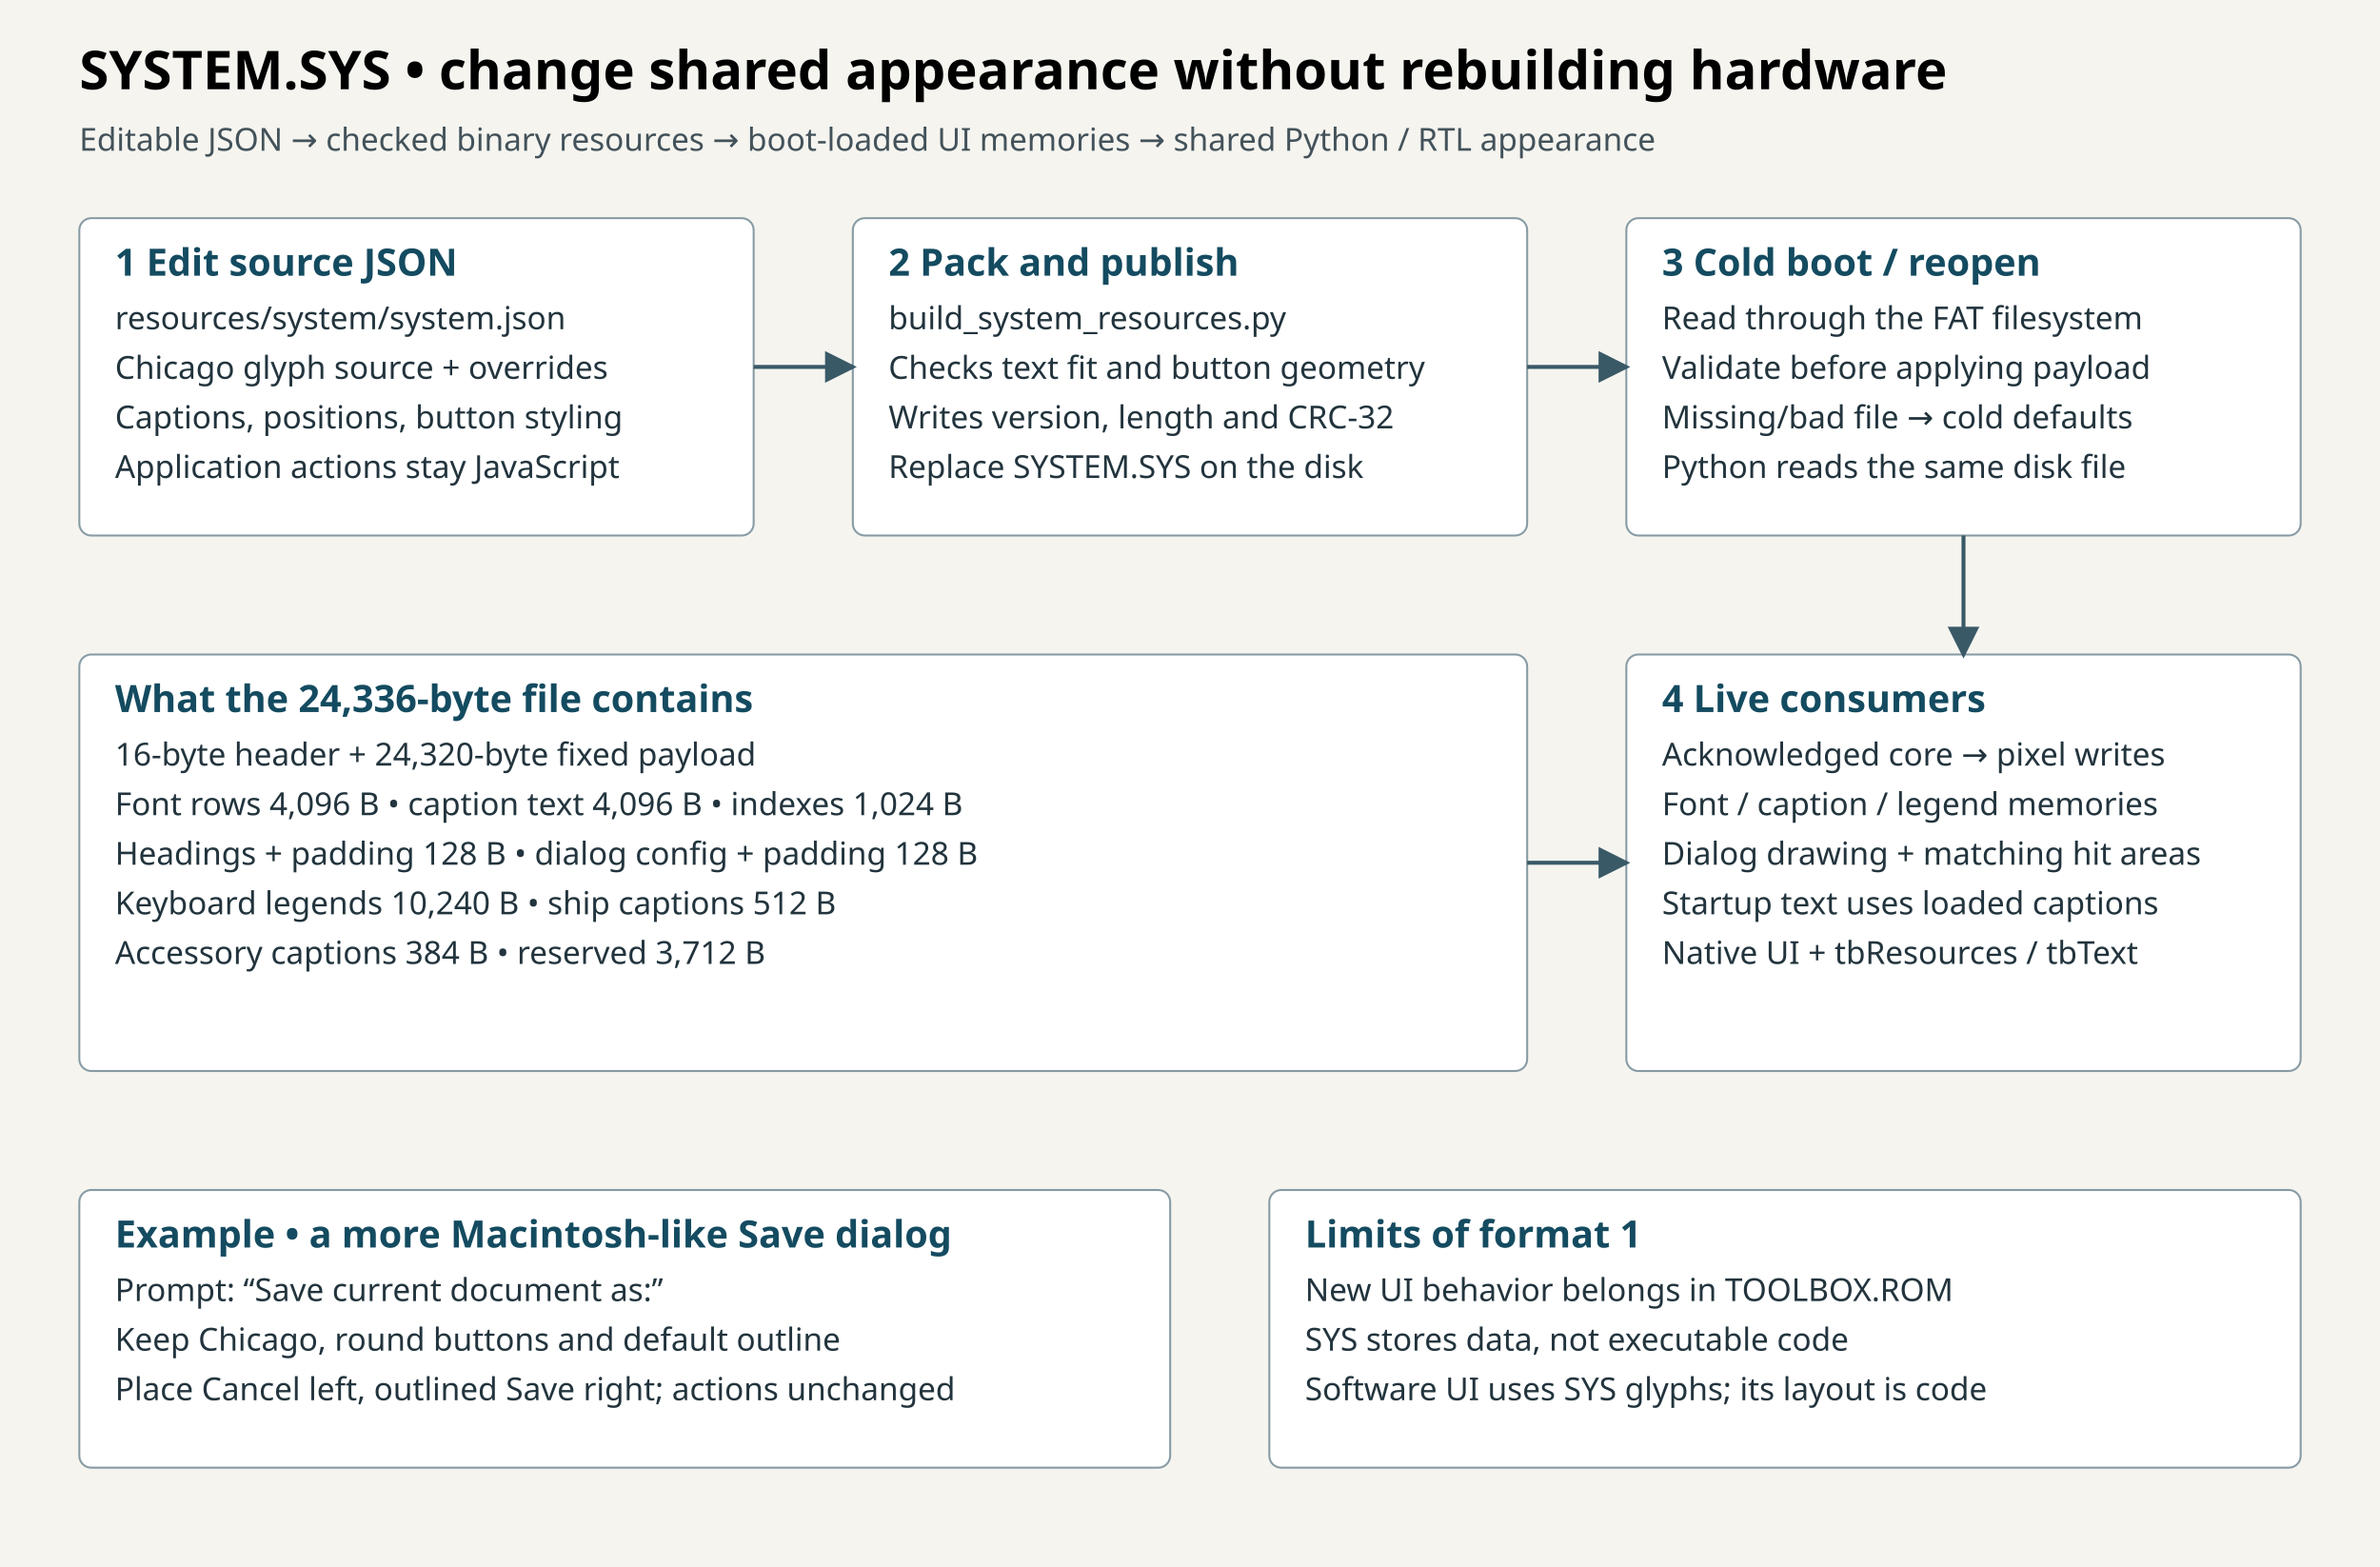
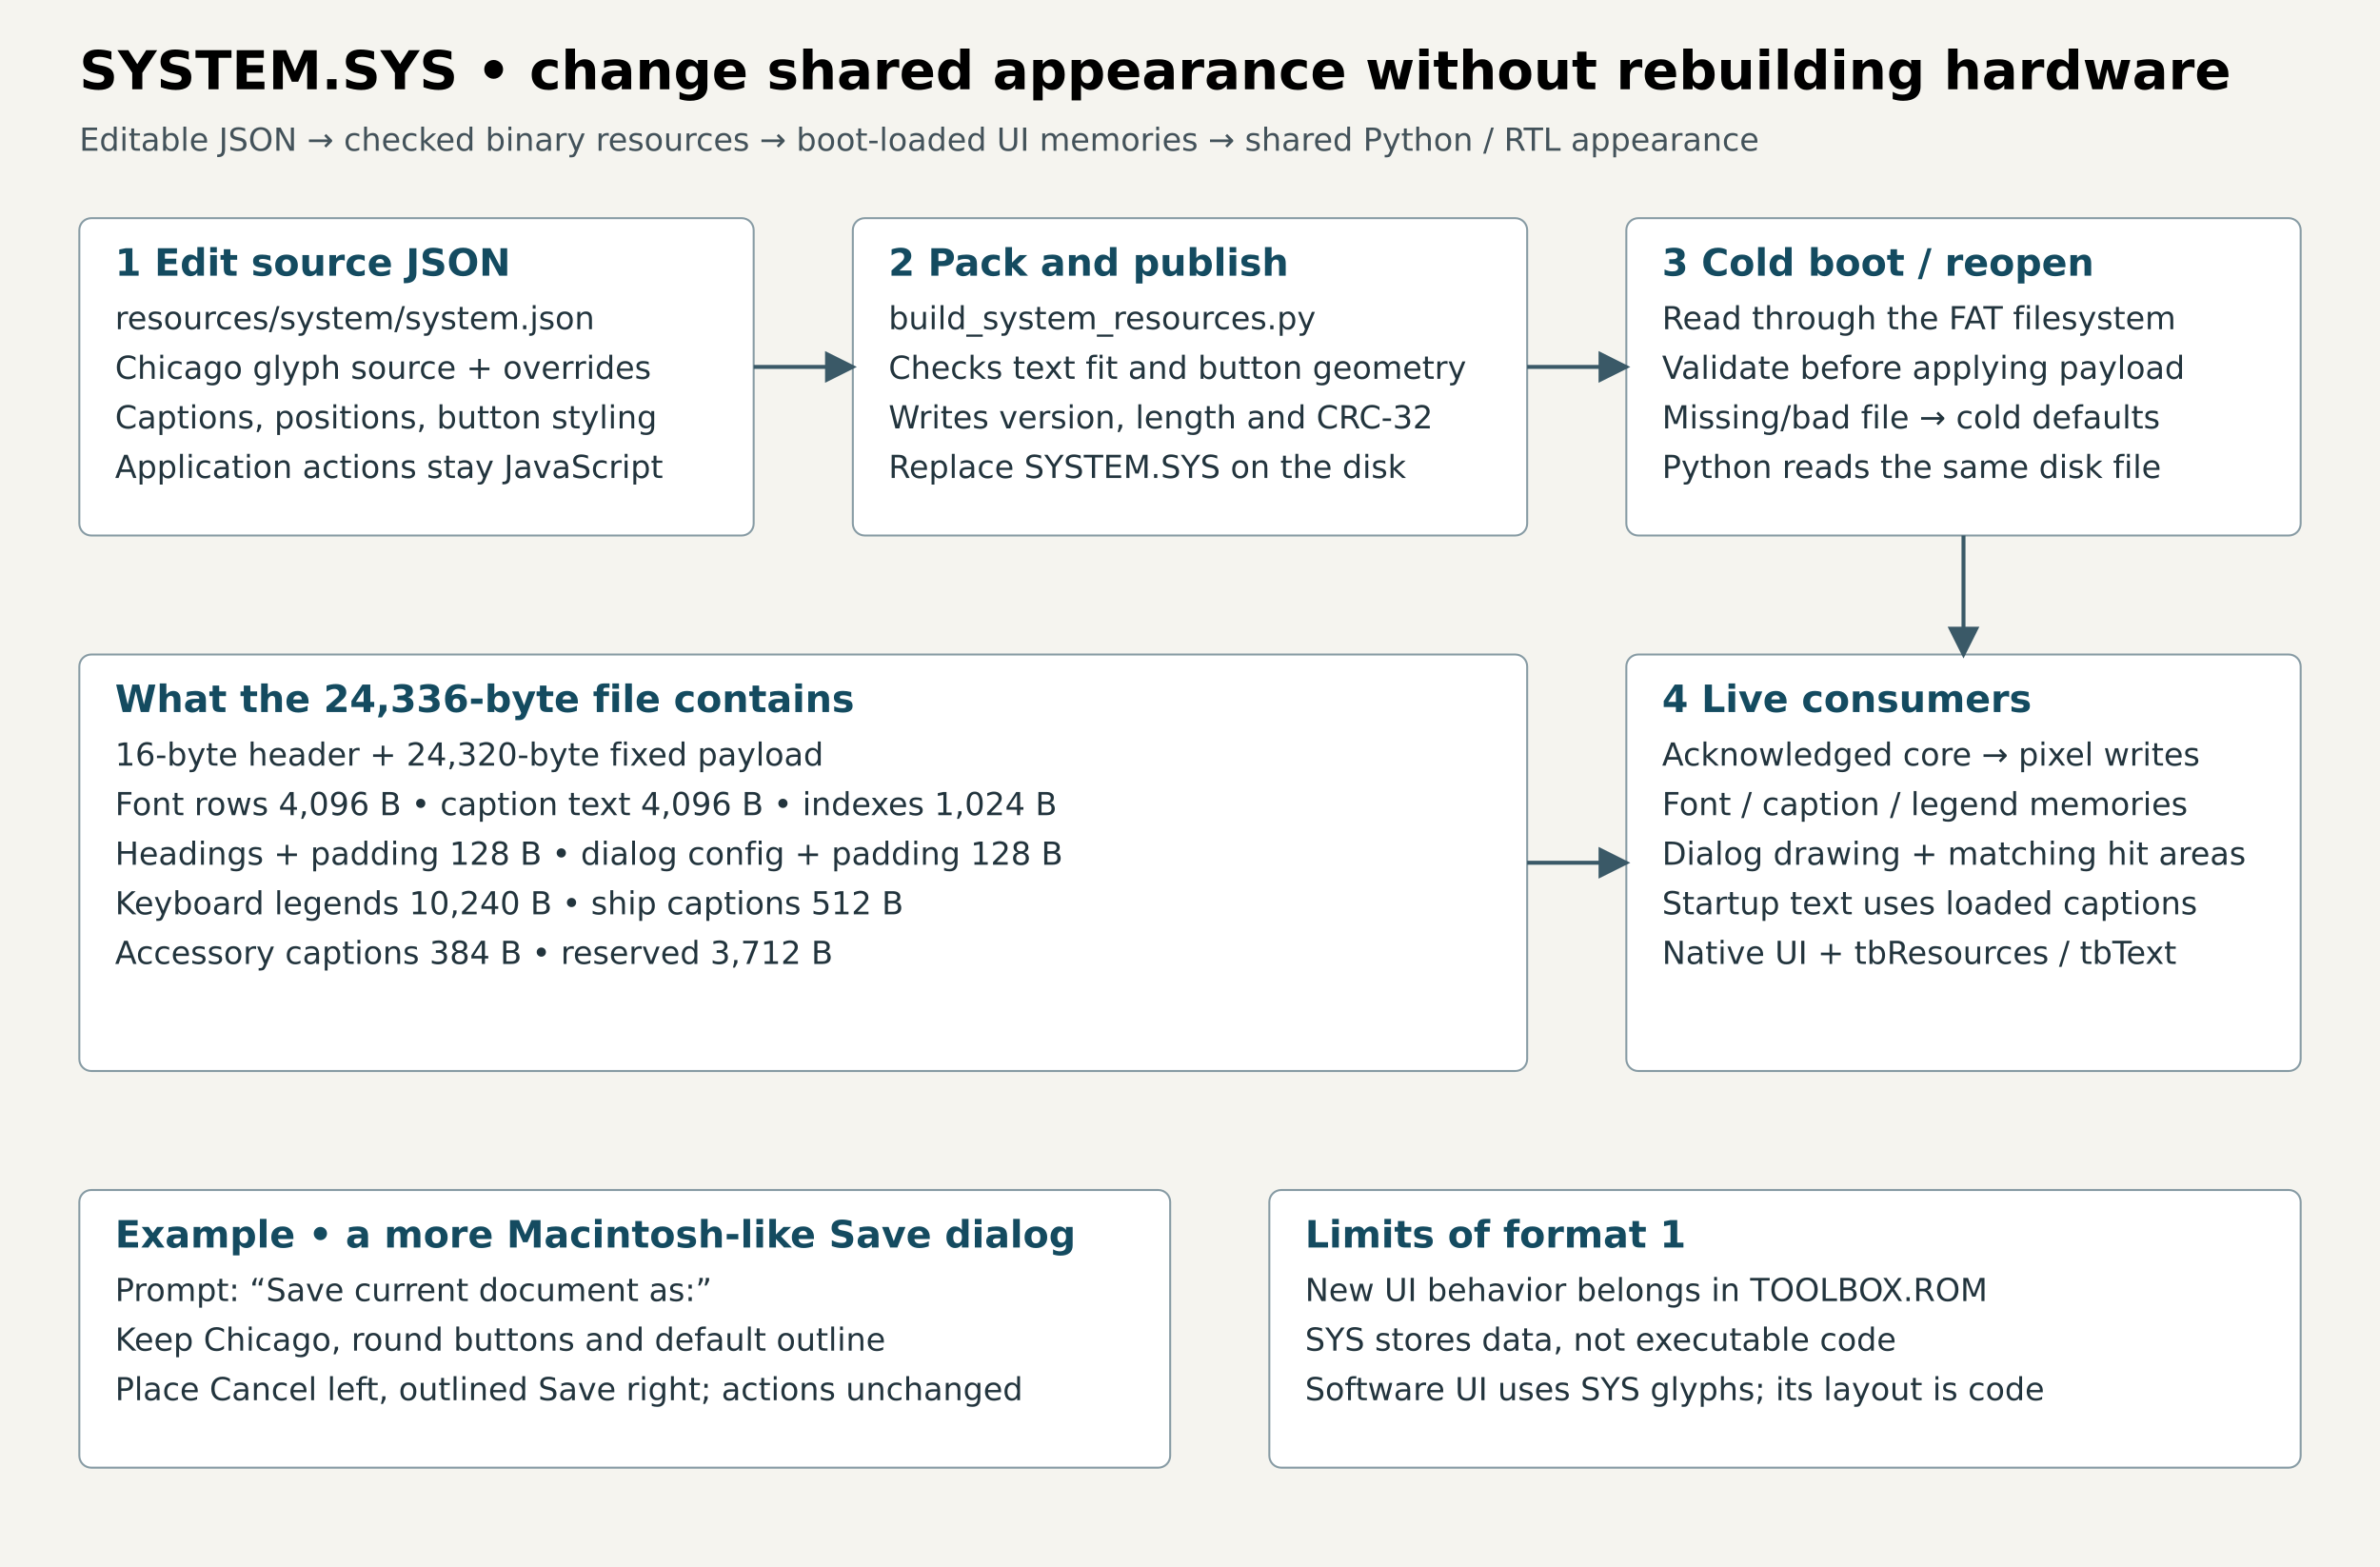
<svg xmlns="http://www.w3.org/2000/svg" width="1200" height="790" viewBox="0 0 1200 790">
  <defs>
    <marker id="a" markerWidth="8" markerHeight="8" refX="7" refY="4" orient="auto">
      <path d="M0 0L8 4L0 8" fill="#3a5967" />
    </marker>
  </defs>
  <rect width="1200" height="100%" fill="#f5f4ef" />
-   <text x="40" y="45" font-family="sans-serif" font-size="27" font-weight="bold">SYSTEM.SYS • change shared appearance without rebuilding hardware</text>
-   <text x="40" y="76" font-family="sans-serif" font-size="16" fill="#43525a">Editable JSON → checked binary resources → boot-loaded UI memories → shared Python / RTL appearance</text>
+   <text x="40" y="45" font-family="DejaVu Sans,sans-serif" font-size="27" font-weight="bold">SYSTEM.SYS • change shared appearance without rebuilding hardware</text>
+   <text x="40" y="76" font-family="DejaVu Sans,sans-serif" font-size="16" fill="#43525a">Editable JSON → checked binary resources → boot-loaded UI memories → shared Python / RTL appearance</text>
  <rect x="40" y="110" width="340" height="160" rx="6" fill="white" stroke="#879ba4" />
-   <text x="58" y="139" font-family="sans-serif" font-size="19" font-weight="bold" fill="#144b60">1  Edit source JSON</text>
-   <text x="58" y="166" font-family="sans-serif" font-size="16" fill="#22343d">resources/system/system.json</text>
-   <text x="58" y="191" font-family="sans-serif" font-size="16" fill="#22343d">Chicago glyph source + overrides</text>
-   <text x="58" y="216" font-family="sans-serif" font-size="16" fill="#22343d">Captions, positions, button styling</text>
-   <text x="58" y="241" font-family="sans-serif" font-size="16" fill="#22343d">Application actions stay JavaScript</text>
+   <text x="58" y="139" font-family="DejaVu Sans,sans-serif" font-size="19" font-weight="bold" fill="#144b60">1  Edit source JSON</text>
+   <text x="58" y="166" font-family="DejaVu Sans,sans-serif" font-size="16" fill="#22343d">resources/system/system.json</text>
+   <text x="58" y="191" font-family="DejaVu Sans,sans-serif" font-size="16" fill="#22343d">Chicago glyph source + overrides</text>
+   <text x="58" y="216" font-family="DejaVu Sans,sans-serif" font-size="16" fill="#22343d">Captions, positions, button styling</text>
+   <text x="58" y="241" font-family="DejaVu Sans,sans-serif" font-size="16" fill="#22343d">Application actions stay JavaScript</text>
  <rect x="430" y="110" width="340" height="160" rx="6" fill="white" stroke="#879ba4" />
-   <text x="448" y="139" font-family="sans-serif" font-size="19" font-weight="bold" fill="#144b60">2  Pack and publish</text>
-   <text x="448" y="166" font-family="sans-serif" font-size="16" fill="#22343d">build_system_resources.py</text>
-   <text x="448" y="191" font-family="sans-serif" font-size="16" fill="#22343d">Checks text fit and button geometry</text>
-   <text x="448" y="216" font-family="sans-serif" font-size="16" fill="#22343d">Writes version, length and CRC-32</text>
-   <text x="448" y="241" font-family="sans-serif" font-size="16" fill="#22343d">Replace SYSTEM.SYS on the disk</text>
+   <text x="448" y="139" font-family="DejaVu Sans,sans-serif" font-size="19" font-weight="bold" fill="#144b60">2  Pack and publish</text>
+   <text x="448" y="166" font-family="DejaVu Sans,sans-serif" font-size="16" fill="#22343d">build_system_resources.py</text>
+   <text x="448" y="191" font-family="DejaVu Sans,sans-serif" font-size="16" fill="#22343d">Checks text fit and button geometry</text>
+   <text x="448" y="216" font-family="DejaVu Sans,sans-serif" font-size="16" fill="#22343d">Writes version, length and CRC-32</text>
+   <text x="448" y="241" font-family="DejaVu Sans,sans-serif" font-size="16" fill="#22343d">Replace SYSTEM.SYS on the disk</text>
  <rect x="820" y="110" width="340" height="160" rx="6" fill="white" stroke="#879ba4" />
-   <text x="838" y="139" font-family="sans-serif" font-size="19" font-weight="bold" fill="#144b60">3  Cold boot / reopen</text>
-   <text x="838" y="166" font-family="sans-serif" font-size="16" fill="#22343d">Read through the FAT filesystem</text>
-   <text x="838" y="191" font-family="sans-serif" font-size="16" fill="#22343d">Validate before applying payload</text>
-   <text x="838" y="216" font-family="sans-serif" font-size="16" fill="#22343d">Missing/bad file → cold defaults</text>
-   <text x="838" y="241" font-family="sans-serif" font-size="16" fill="#22343d">Python reads the same disk file</text>
+   <text x="838" y="139" font-family="DejaVu Sans,sans-serif" font-size="19" font-weight="bold" fill="#144b60">3  Cold boot / reopen</text>
+   <text x="838" y="166" font-family="DejaVu Sans,sans-serif" font-size="16" fill="#22343d">Read through the FAT filesystem</text>
+   <text x="838" y="191" font-family="DejaVu Sans,sans-serif" font-size="16" fill="#22343d">Validate before applying payload</text>
+   <text x="838" y="216" font-family="DejaVu Sans,sans-serif" font-size="16" fill="#22343d">Missing/bad file → cold defaults</text>
+   <text x="838" y="241" font-family="DejaVu Sans,sans-serif" font-size="16" fill="#22343d">Python reads the same disk file</text>
  <rect x="40" y="330" width="730" height="210" rx="6" fill="white" stroke="#879ba4" />
-   <text x="58" y="359" font-family="sans-serif" font-size="19" font-weight="bold" fill="#144b60">What the 24,336-byte file contains</text>
-   <text x="58" y="386" font-family="sans-serif" font-size="16" fill="#22343d">16-byte header + 24,320-byte fixed payload</text>
-   <text x="58" y="411" font-family="sans-serif" font-size="16" fill="#22343d">Font rows 4,096 B • caption text 4,096 B • indexes 1,024 B</text>
-   <text x="58" y="436" font-family="sans-serif" font-size="16" fill="#22343d">Headings + padding 128 B • dialog config + padding 128 B</text>
-   <text x="58" y="461" font-family="sans-serif" font-size="16" fill="#22343d">Keyboard legends 10,240 B • ship captions 512 B</text>
-   <text x="58" y="486" font-family="sans-serif" font-size="16" fill="#22343d">Accessory captions 384 B • reserved 3,712 B</text>
+   <text x="58" y="359" font-family="DejaVu Sans,sans-serif" font-size="19" font-weight="bold" fill="#144b60">What the 24,336-byte file contains</text>
+   <text x="58" y="386" font-family="DejaVu Sans,sans-serif" font-size="16" fill="#22343d">16-byte header + 24,320-byte fixed payload</text>
+   <text x="58" y="411" font-family="DejaVu Sans,sans-serif" font-size="16" fill="#22343d">Font rows 4,096 B • caption text 4,096 B • indexes 1,024 B</text>
+   <text x="58" y="436" font-family="DejaVu Sans,sans-serif" font-size="16" fill="#22343d">Headings + padding 128 B • dialog config + padding 128 B</text>
+   <text x="58" y="461" font-family="DejaVu Sans,sans-serif" font-size="16" fill="#22343d">Keyboard legends 10,240 B • ship captions 512 B</text>
+   <text x="58" y="486" font-family="DejaVu Sans,sans-serif" font-size="16" fill="#22343d">Accessory captions 384 B • reserved 3,712 B</text>
  <rect x="820" y="330" width="340" height="210" rx="6" fill="white" stroke="#879ba4" />
-   <text x="838" y="359" font-family="sans-serif" font-size="19" font-weight="bold" fill="#144b60">4  Live consumers</text>
-   <text x="838" y="386" font-family="sans-serif" font-size="16" fill="#22343d">Acknowledged core → pixel writes</text>
-   <text x="838" y="411" font-family="sans-serif" font-size="16" fill="#22343d">Font / caption / legend memories</text>
-   <text x="838" y="436" font-family="sans-serif" font-size="16" fill="#22343d">Dialog drawing + matching hit areas</text>
-   <text x="838" y="461" font-family="sans-serif" font-size="16" fill="#22343d">Startup text uses loaded captions</text>
-   <text x="838" y="486" font-family="sans-serif" font-size="16" fill="#22343d">Native UI + tbResources / tbText</text>
+   <text x="838" y="359" font-family="DejaVu Sans,sans-serif" font-size="19" font-weight="bold" fill="#144b60">4  Live consumers</text>
+   <text x="838" y="386" font-family="DejaVu Sans,sans-serif" font-size="16" fill="#22343d">Acknowledged core → pixel writes</text>
+   <text x="838" y="411" font-family="DejaVu Sans,sans-serif" font-size="16" fill="#22343d">Font / caption / legend memories</text>
+   <text x="838" y="436" font-family="DejaVu Sans,sans-serif" font-size="16" fill="#22343d">Dialog drawing + matching hit areas</text>
+   <text x="838" y="461" font-family="DejaVu Sans,sans-serif" font-size="16" fill="#22343d">Startup text uses loaded captions</text>
+   <text x="838" y="486" font-family="DejaVu Sans,sans-serif" font-size="16" fill="#22343d">Native UI + tbResources / tbText</text>
  <rect x="40" y="600" width="550" height="140" rx="6" fill="white" stroke="#879ba4" />
-   <text x="58" y="629" font-family="sans-serif" font-size="19" font-weight="bold" fill="#144b60">Example • a more Macintosh-like Save dialog</text>
-   <text x="58" y="656" font-family="sans-serif" font-size="16" fill="#22343d">Prompt: “Save current document as:”</text>
-   <text x="58" y="681" font-family="sans-serif" font-size="16" fill="#22343d">Keep Chicago, round buttons and default outline</text>
-   <text x="58" y="706" font-family="sans-serif" font-size="16" fill="#22343d">Place Cancel left, outlined Save right; actions unchanged</text>
+   <text x="58" y="629" font-family="DejaVu Sans,sans-serif" font-size="19" font-weight="bold" fill="#144b60">Example • a more Macintosh-like Save dialog</text>
+   <text x="58" y="656" font-family="DejaVu Sans,sans-serif" font-size="16" fill="#22343d">Prompt: “Save current document as:”</text>
+   <text x="58" y="681" font-family="DejaVu Sans,sans-serif" font-size="16" fill="#22343d">Keep Chicago, round buttons and default outline</text>
+   <text x="58" y="706" font-family="DejaVu Sans,sans-serif" font-size="16" fill="#22343d">Place Cancel left, outlined Save right; actions unchanged</text>
  <rect x="640" y="600" width="520" height="140" rx="6" fill="white" stroke="#879ba4" />
-   <text x="658" y="629" font-family="sans-serif" font-size="19" font-weight="bold" fill="#144b60">Limits of format 1</text>
-   <text x="658" y="656" font-family="sans-serif" font-size="16" fill="#22343d">New UI behavior belongs in TOOLBOX.ROM</text>
-   <text x="658" y="681" font-family="sans-serif" font-size="16" fill="#22343d">SYS stores data, not executable code</text>
-   <text x="658" y="706" font-family="sans-serif" font-size="16" fill="#22343d">Software UI uses SYS glyphs; its layout is code</text>
+   <text x="658" y="629" font-family="DejaVu Sans,sans-serif" font-size="19" font-weight="bold" fill="#144b60">Limits of format 1</text>
+   <text x="658" y="656" font-family="DejaVu Sans,sans-serif" font-size="16" fill="#22343d">New UI behavior belongs in TOOLBOX.ROM</text>
+   <text x="658" y="681" font-family="DejaVu Sans,sans-serif" font-size="16" fill="#22343d">SYS stores data, not executable code</text>
+   <text x="658" y="706" font-family="DejaVu Sans,sans-serif" font-size="16" fill="#22343d">Software UI uses SYS glyphs; its layout is code</text>
  <path d="M380 185 L430 185" fill="none" stroke="#3a5967" stroke-width="2" marker-end="url(#a)" />
  <path d="M770 185 L820 185" fill="none" stroke="#3a5967" stroke-width="2" marker-end="url(#a)" />
  <path d="M990 270 L990 330" fill="none" stroke="#3a5967" stroke-width="2" marker-end="url(#a)" />
  <path d="M770 435 L820 435" fill="none" stroke="#3a5967" stroke-width="2" marker-end="url(#a)" />
</svg>
